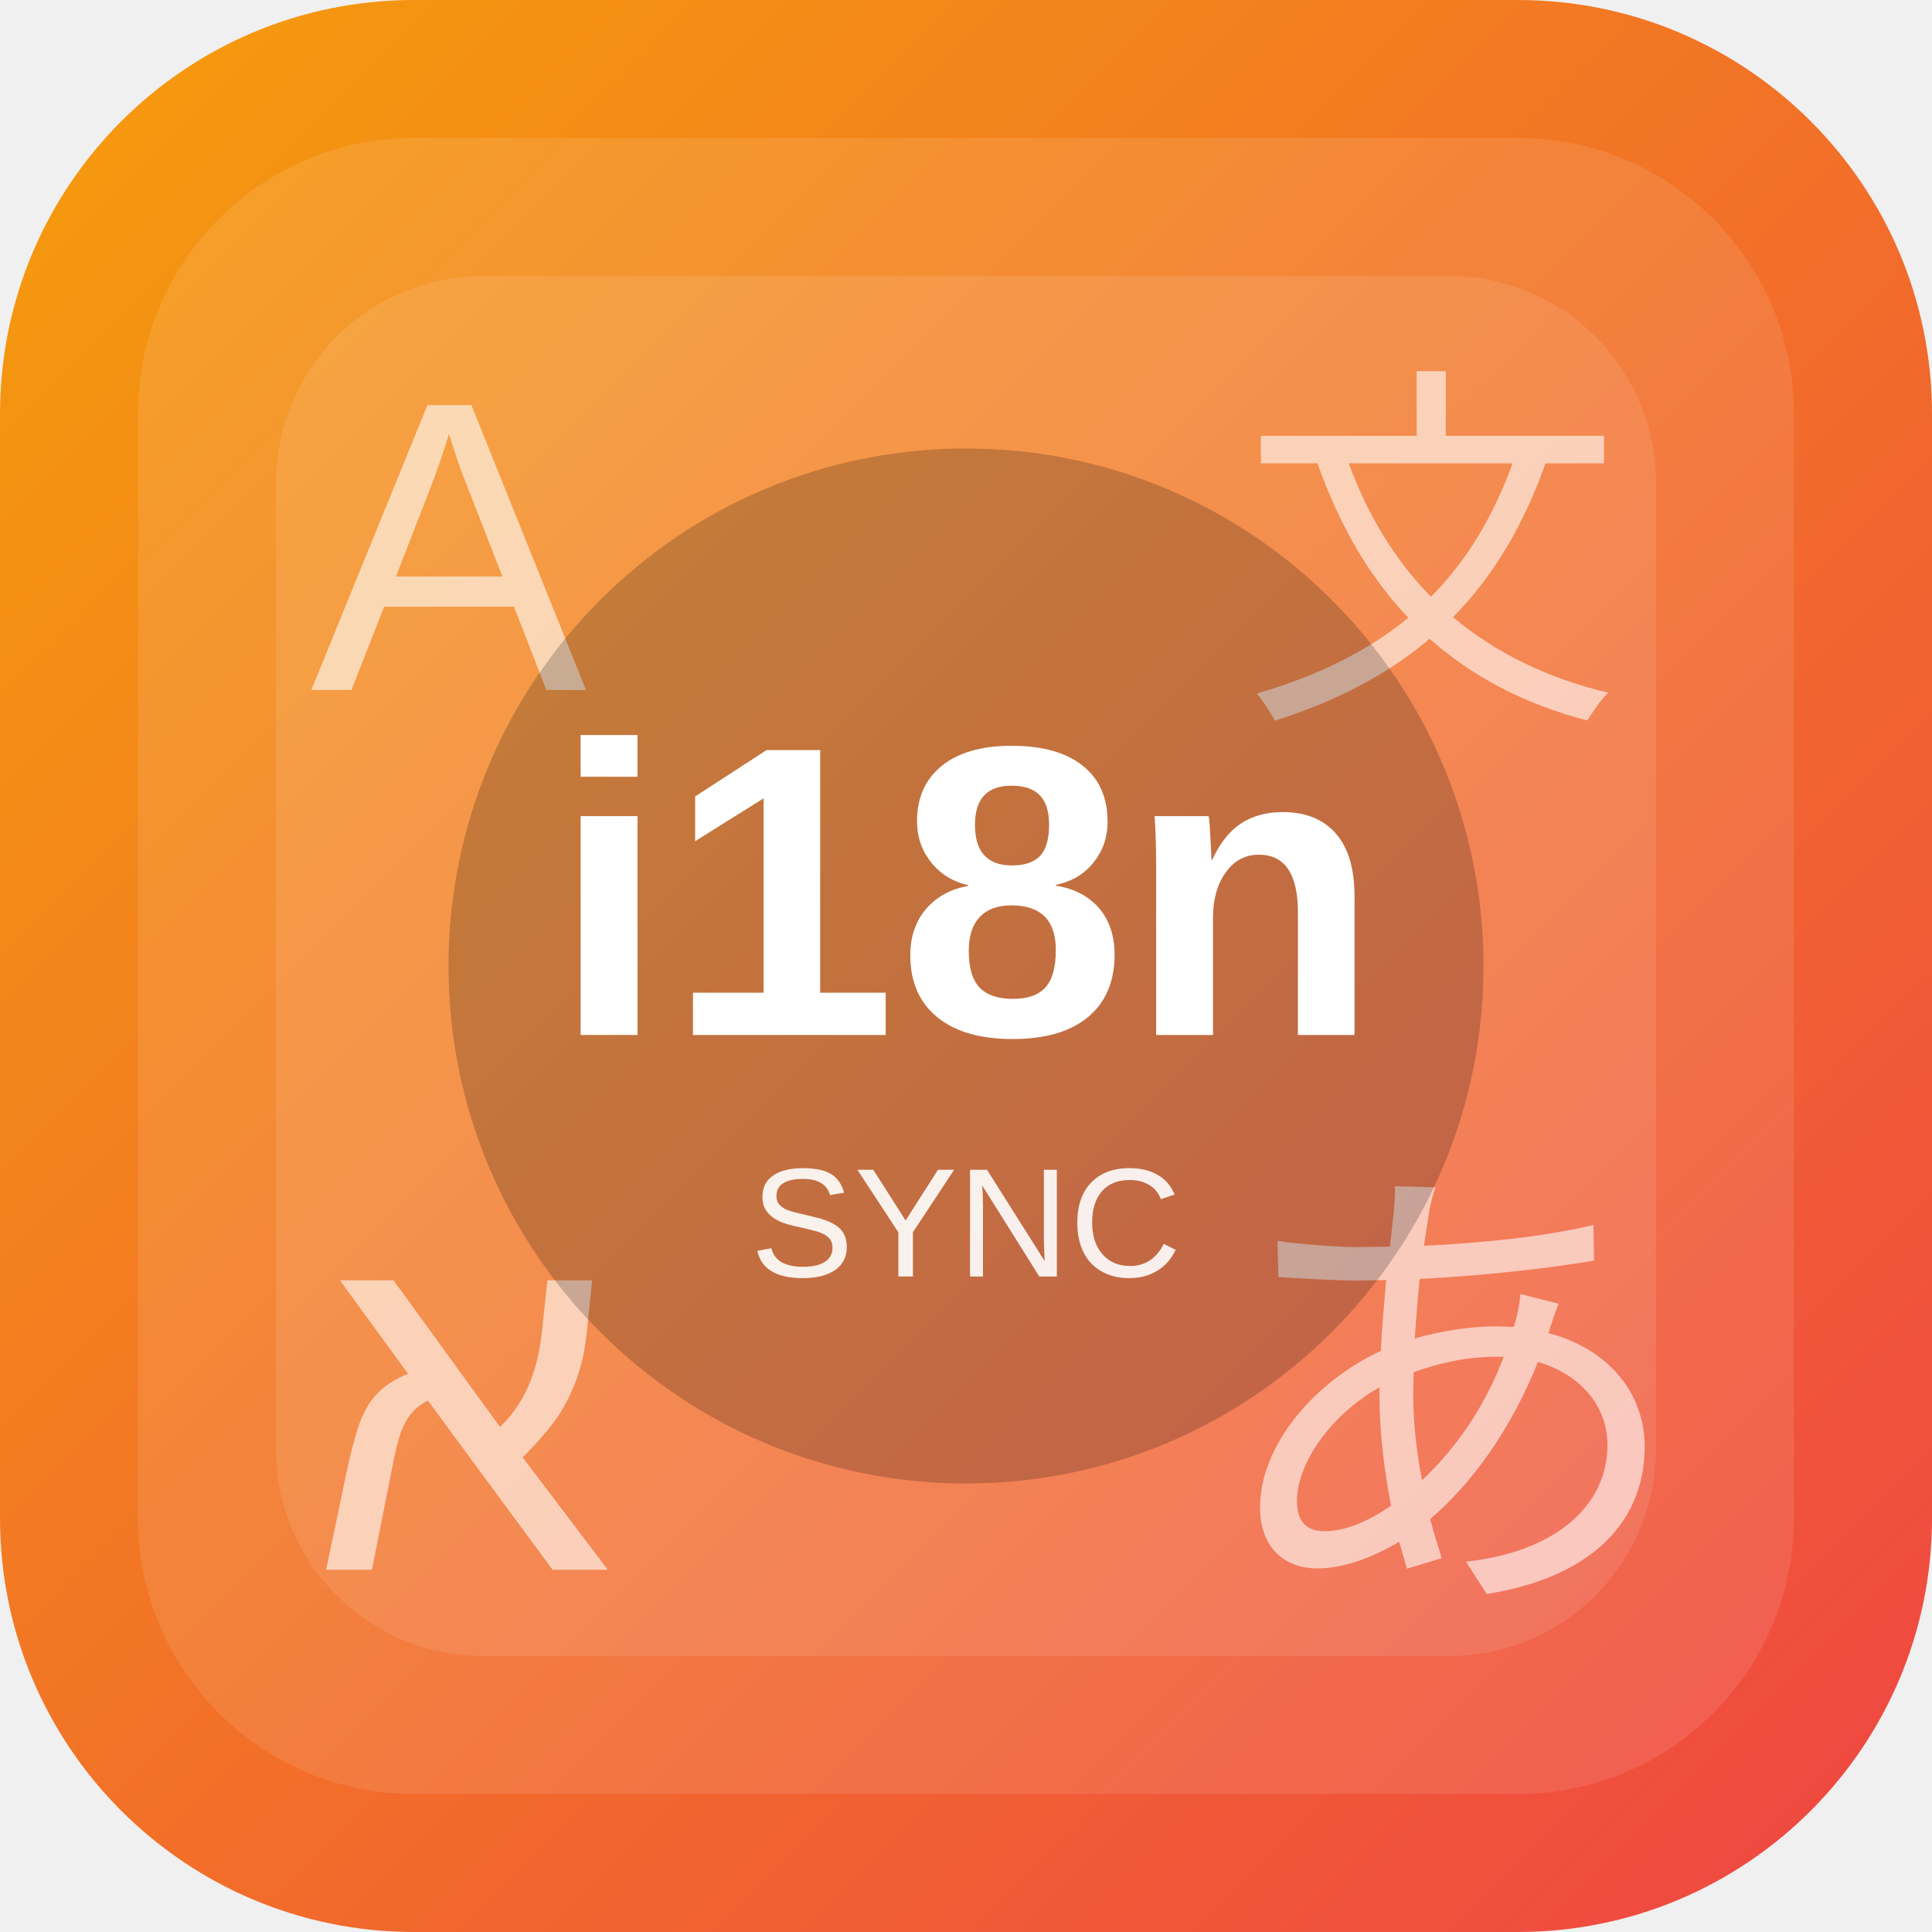
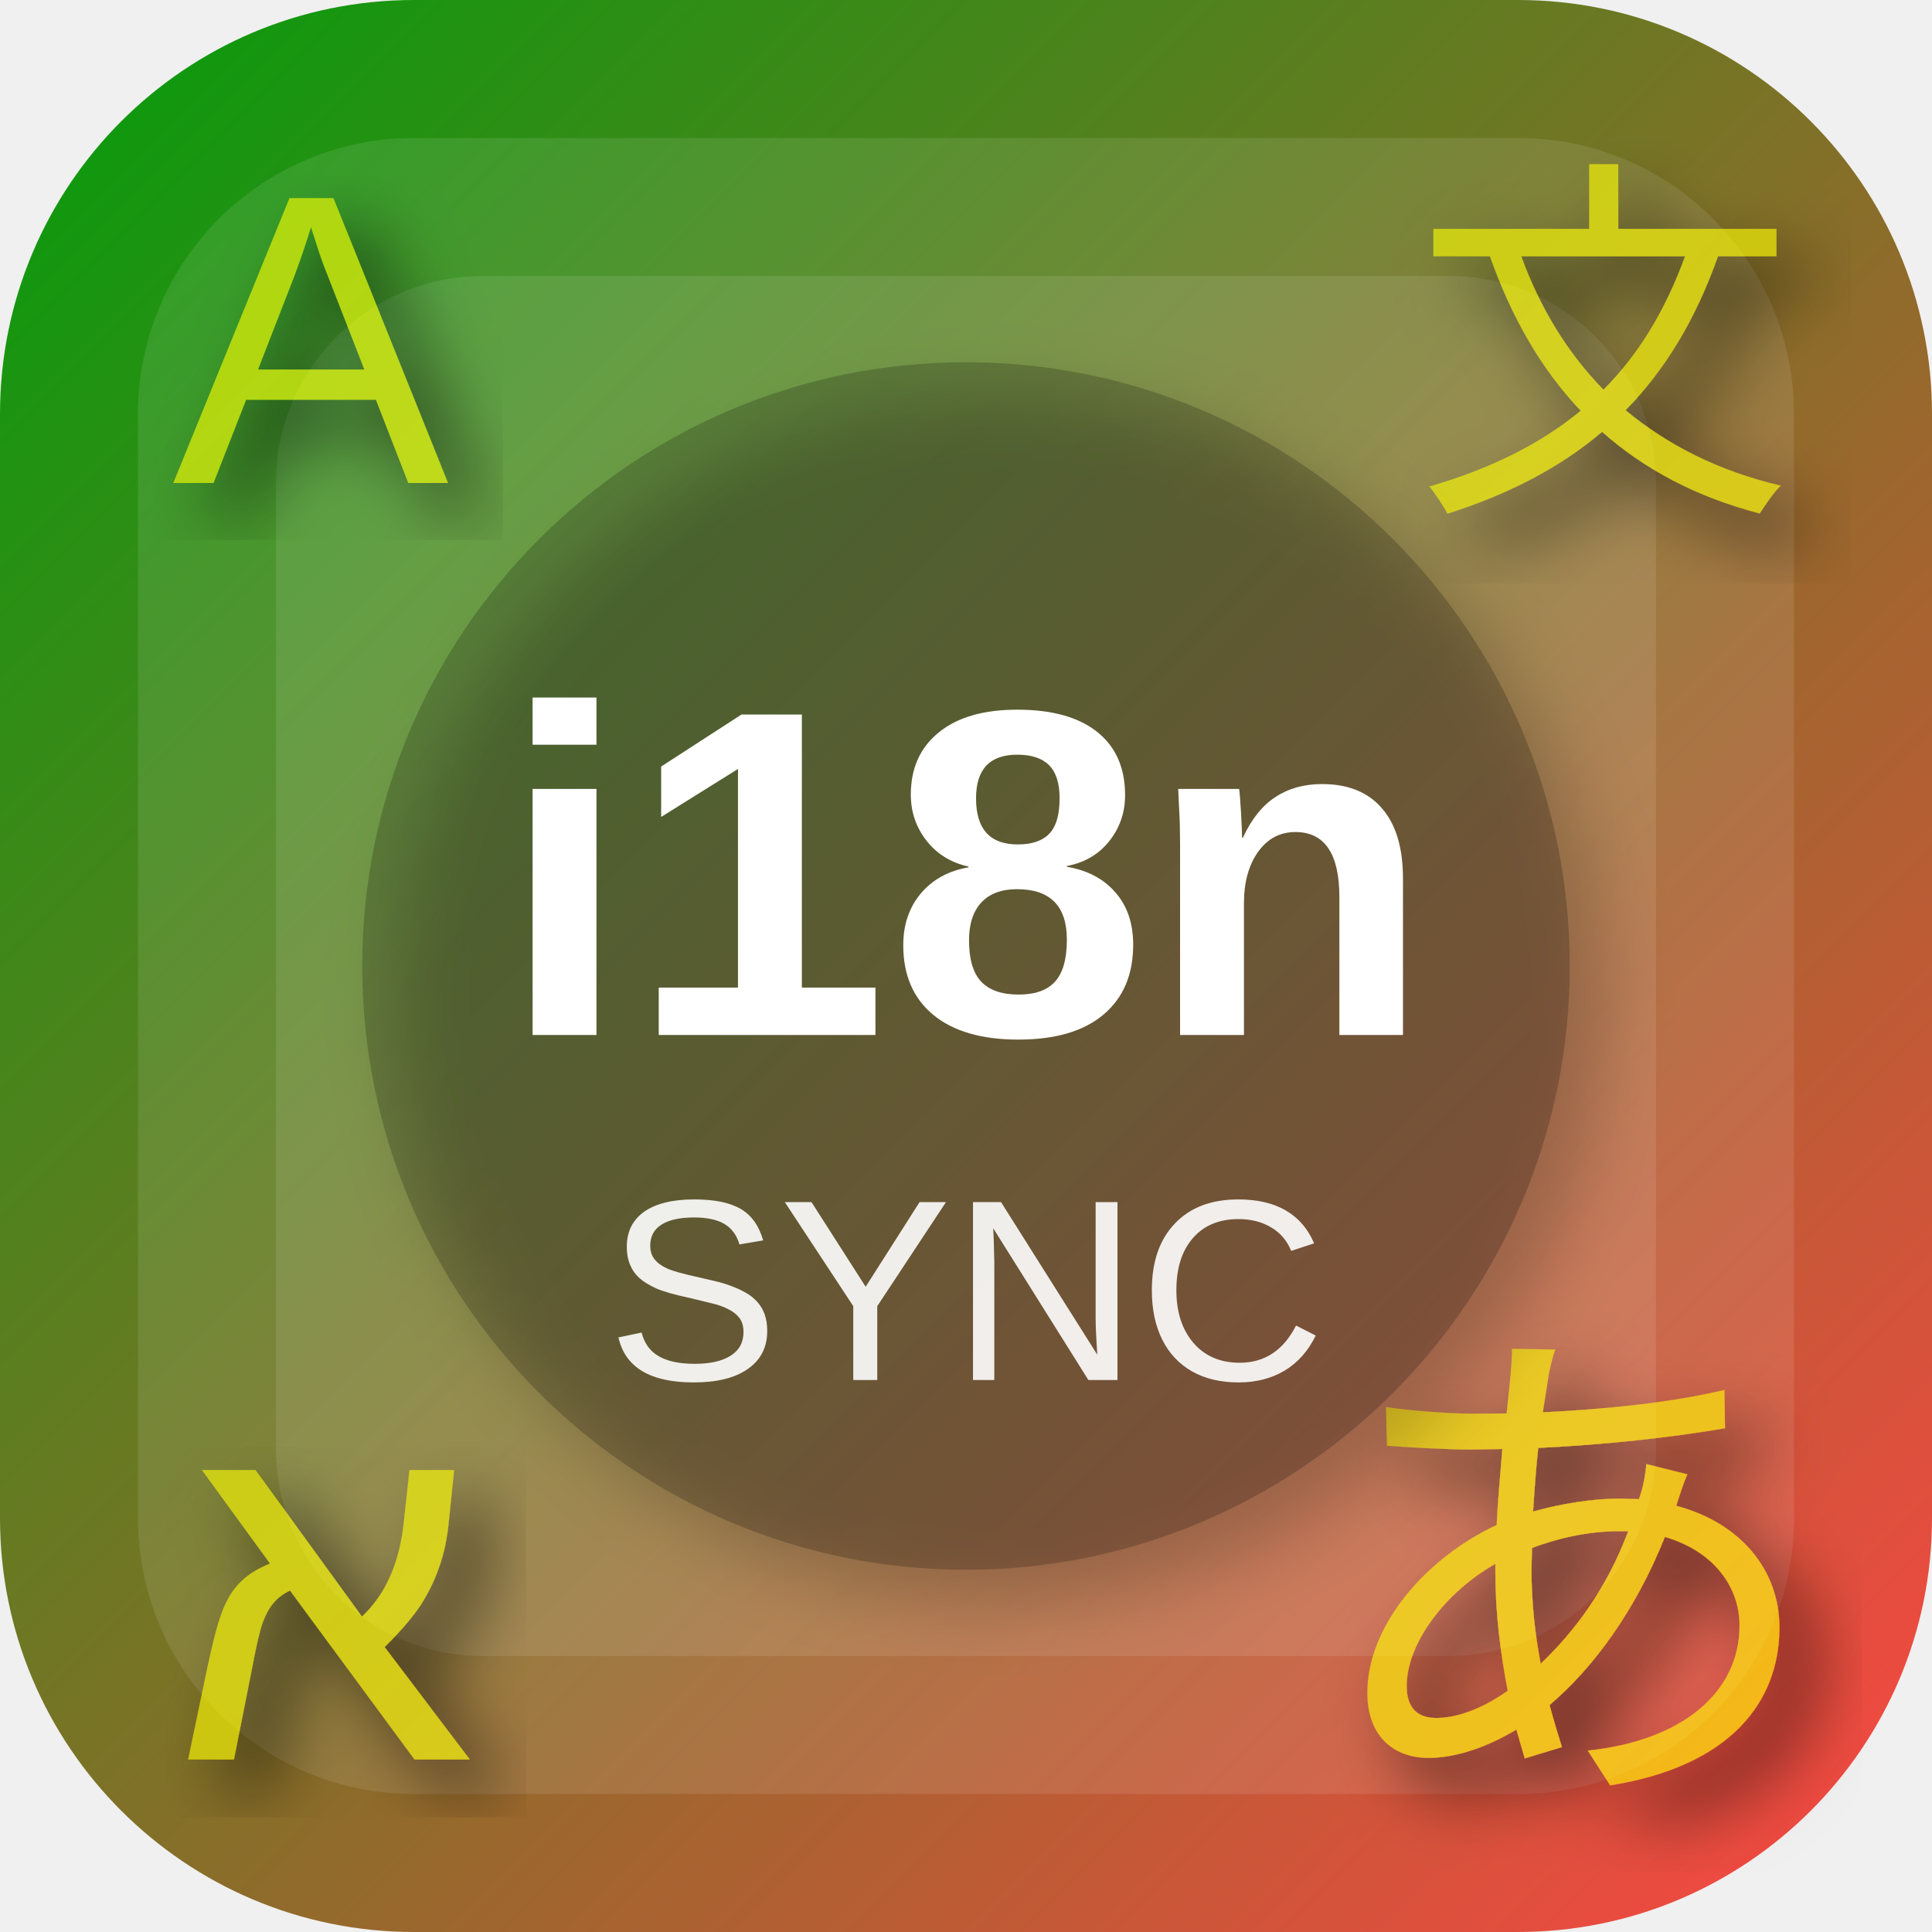
<svg xmlns="http://www.w3.org/2000/svg" width="256" height="256" viewBox="8 8 112 112">
  <defs>
    <linearGradient id="modernGradient" x1="0%" y1="0%" x2="100%" y2="100%">
-       <stop offset="0%" style="stop-color:#f59e0b;stop-opacity:1" />
-       <stop offset="100%" style="stop-color:#ef4444;stop-opacity:1" />
+       <stop offset="0%" style="stop-color:#009e0b;stop-opacity:1" />
+       <stop offset="100%" style="stop-color:#ff4444;stop-opacity:1" />
    </linearGradient>
+     <filter id="dropShadow" x="-20%" y="-20%" width="140%" height="140%">
+       <feDropShadow dx="2" dy="2" stdDeviation="2" flood-color="rgba(0,0,0,1)" />
+     </filter>
  </defs>
  <rect x="8" y="8" width="112" height="112" rx="24" fill="url(#modernGradient)" />
  <rect x="16" y="16" width="96" height="96" rx="16" fill="rgba(255,255,255,0.1)" />
  <rect x="24" y="24" width="80" height="80" rx="12" fill="rgba(255,255,255,0.1)" />
-   <text x="26" y="48" font-family="Arial, sans-serif" font-size="24" fill="white" opacity="0.6">A</text>
-   <text x="80" y="48" font-family="Arial, sans-serif" font-size="22" fill="white" opacity="0.6">文</text>
-   <text x="26" y="99" font-family="Arial, sans-serif" font-size="28" fill="white" opacity="0.6">א</text>
-   <text x="78" y="99" font-family="Arial, sans-serif" font-size="28" fill="white" opacity="0.6">あ</text>
-   <circle cx="64" cy="64" r="30" fill="rgba(0,0,0,0.2)" />
-   <text x="64" y="68" font-family="Arial, sans-serif" font-size="24" font-weight="bold" fill="white" text-anchor="middle">i18n</text>
-   <text x="64" y="82" font-family="Arial, sans-serif" font-size="9" font-weight="normal" fill="white" text-anchor="middle" opacity="0.9">SYNC</text>
+   <text x="18" y="36" font-family="Arial, sans-serif" font-size="24" fill="yellow" opacity="0.6" filter="url(#dropShadow)">A</text>
+   <text x="90" y="36" font-family="Arial, sans-serif" font-size="22" fill="yellow" opacity="0.6" filter="url(#dropShadow)">文</text>
+   <text x="18" y="110" font-family="Arial, sans-serif" font-size="28" fill="yellow" opacity="0.6" filter="url(#dropShadow)">א</text>
+   <text x="84" y="110" font-family="Arial, sans-serif" font-size="30" fill="yellow" opacity="0.6" filter="url(#dropShadow)">あ</text>
+   <circle cx="64" cy="64" r="35" fill="rgba(0,0,0,0.2)" filter="url(#dropShadow)" />
+   <text x="64" y="68" font-family="Arial, sans-serif" font-size="27" font-weight="bold" fill="white" text-anchor="middle">i18n</text>
+   <text x="64" y="88" font-family="Arial, sans-serif" font-size="15" font-weight="normal" fill="white" text-anchor="middle" opacity="0.9">SYNC</text>
</svg>
